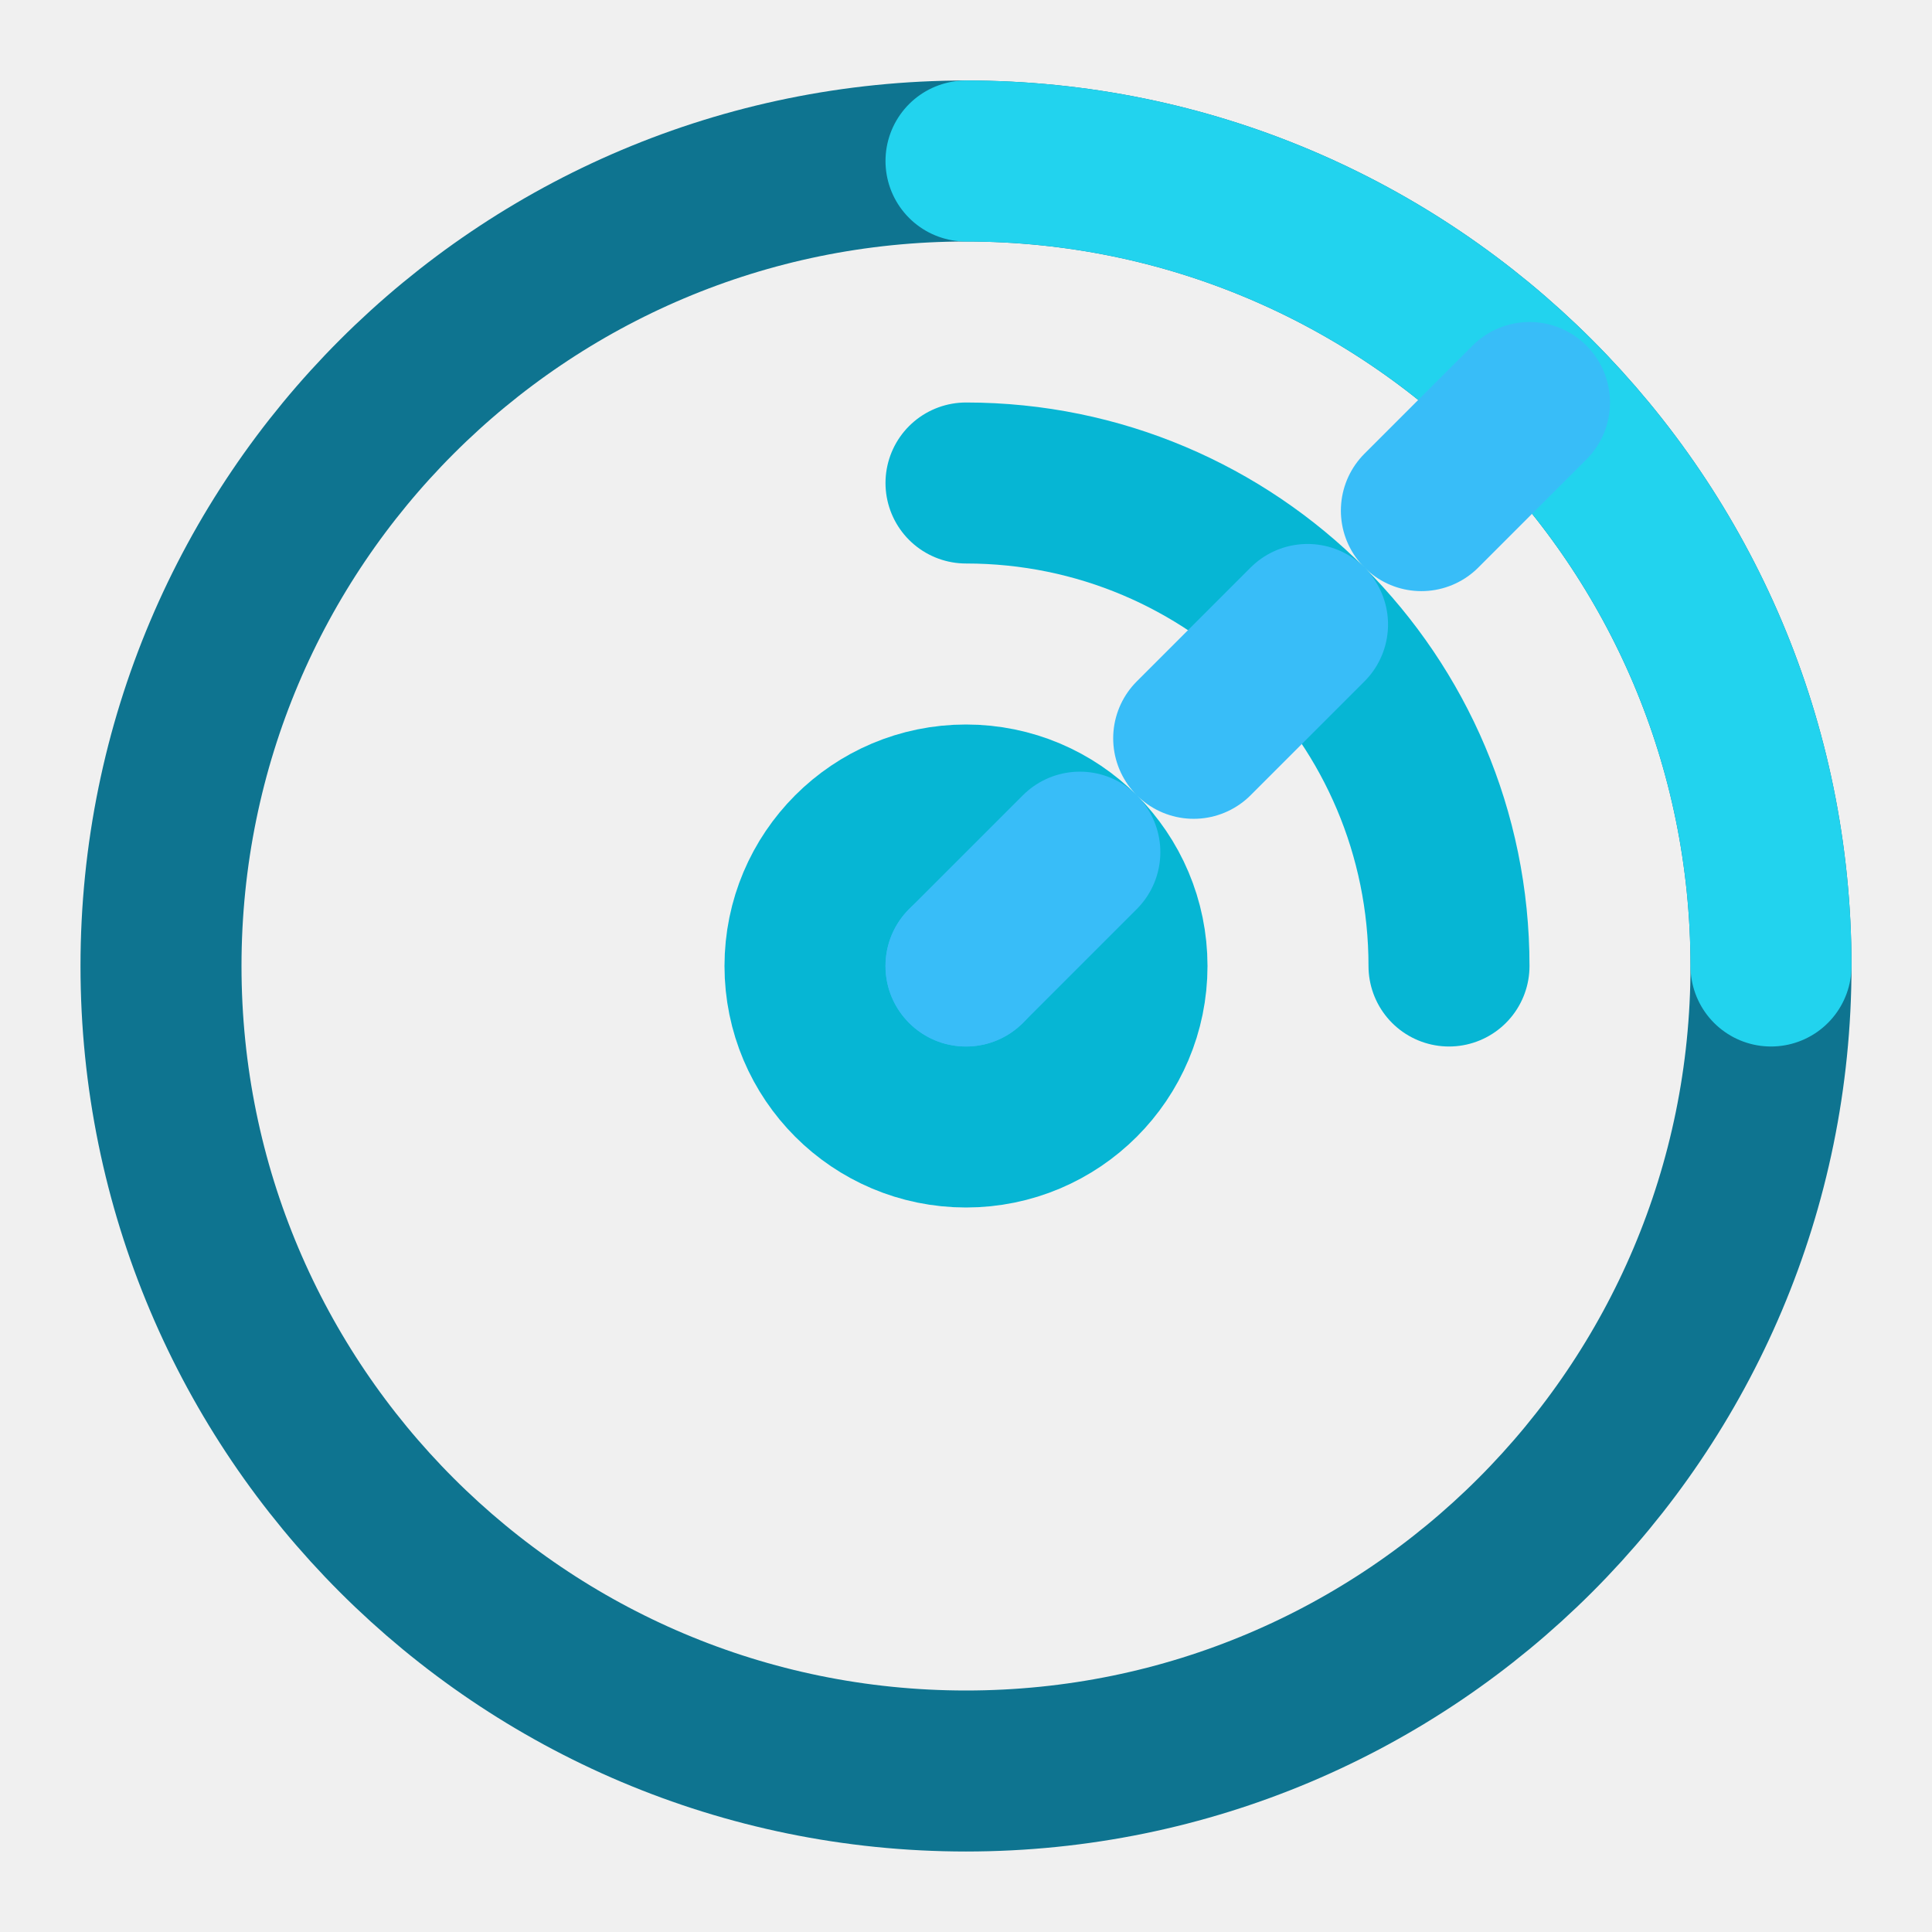
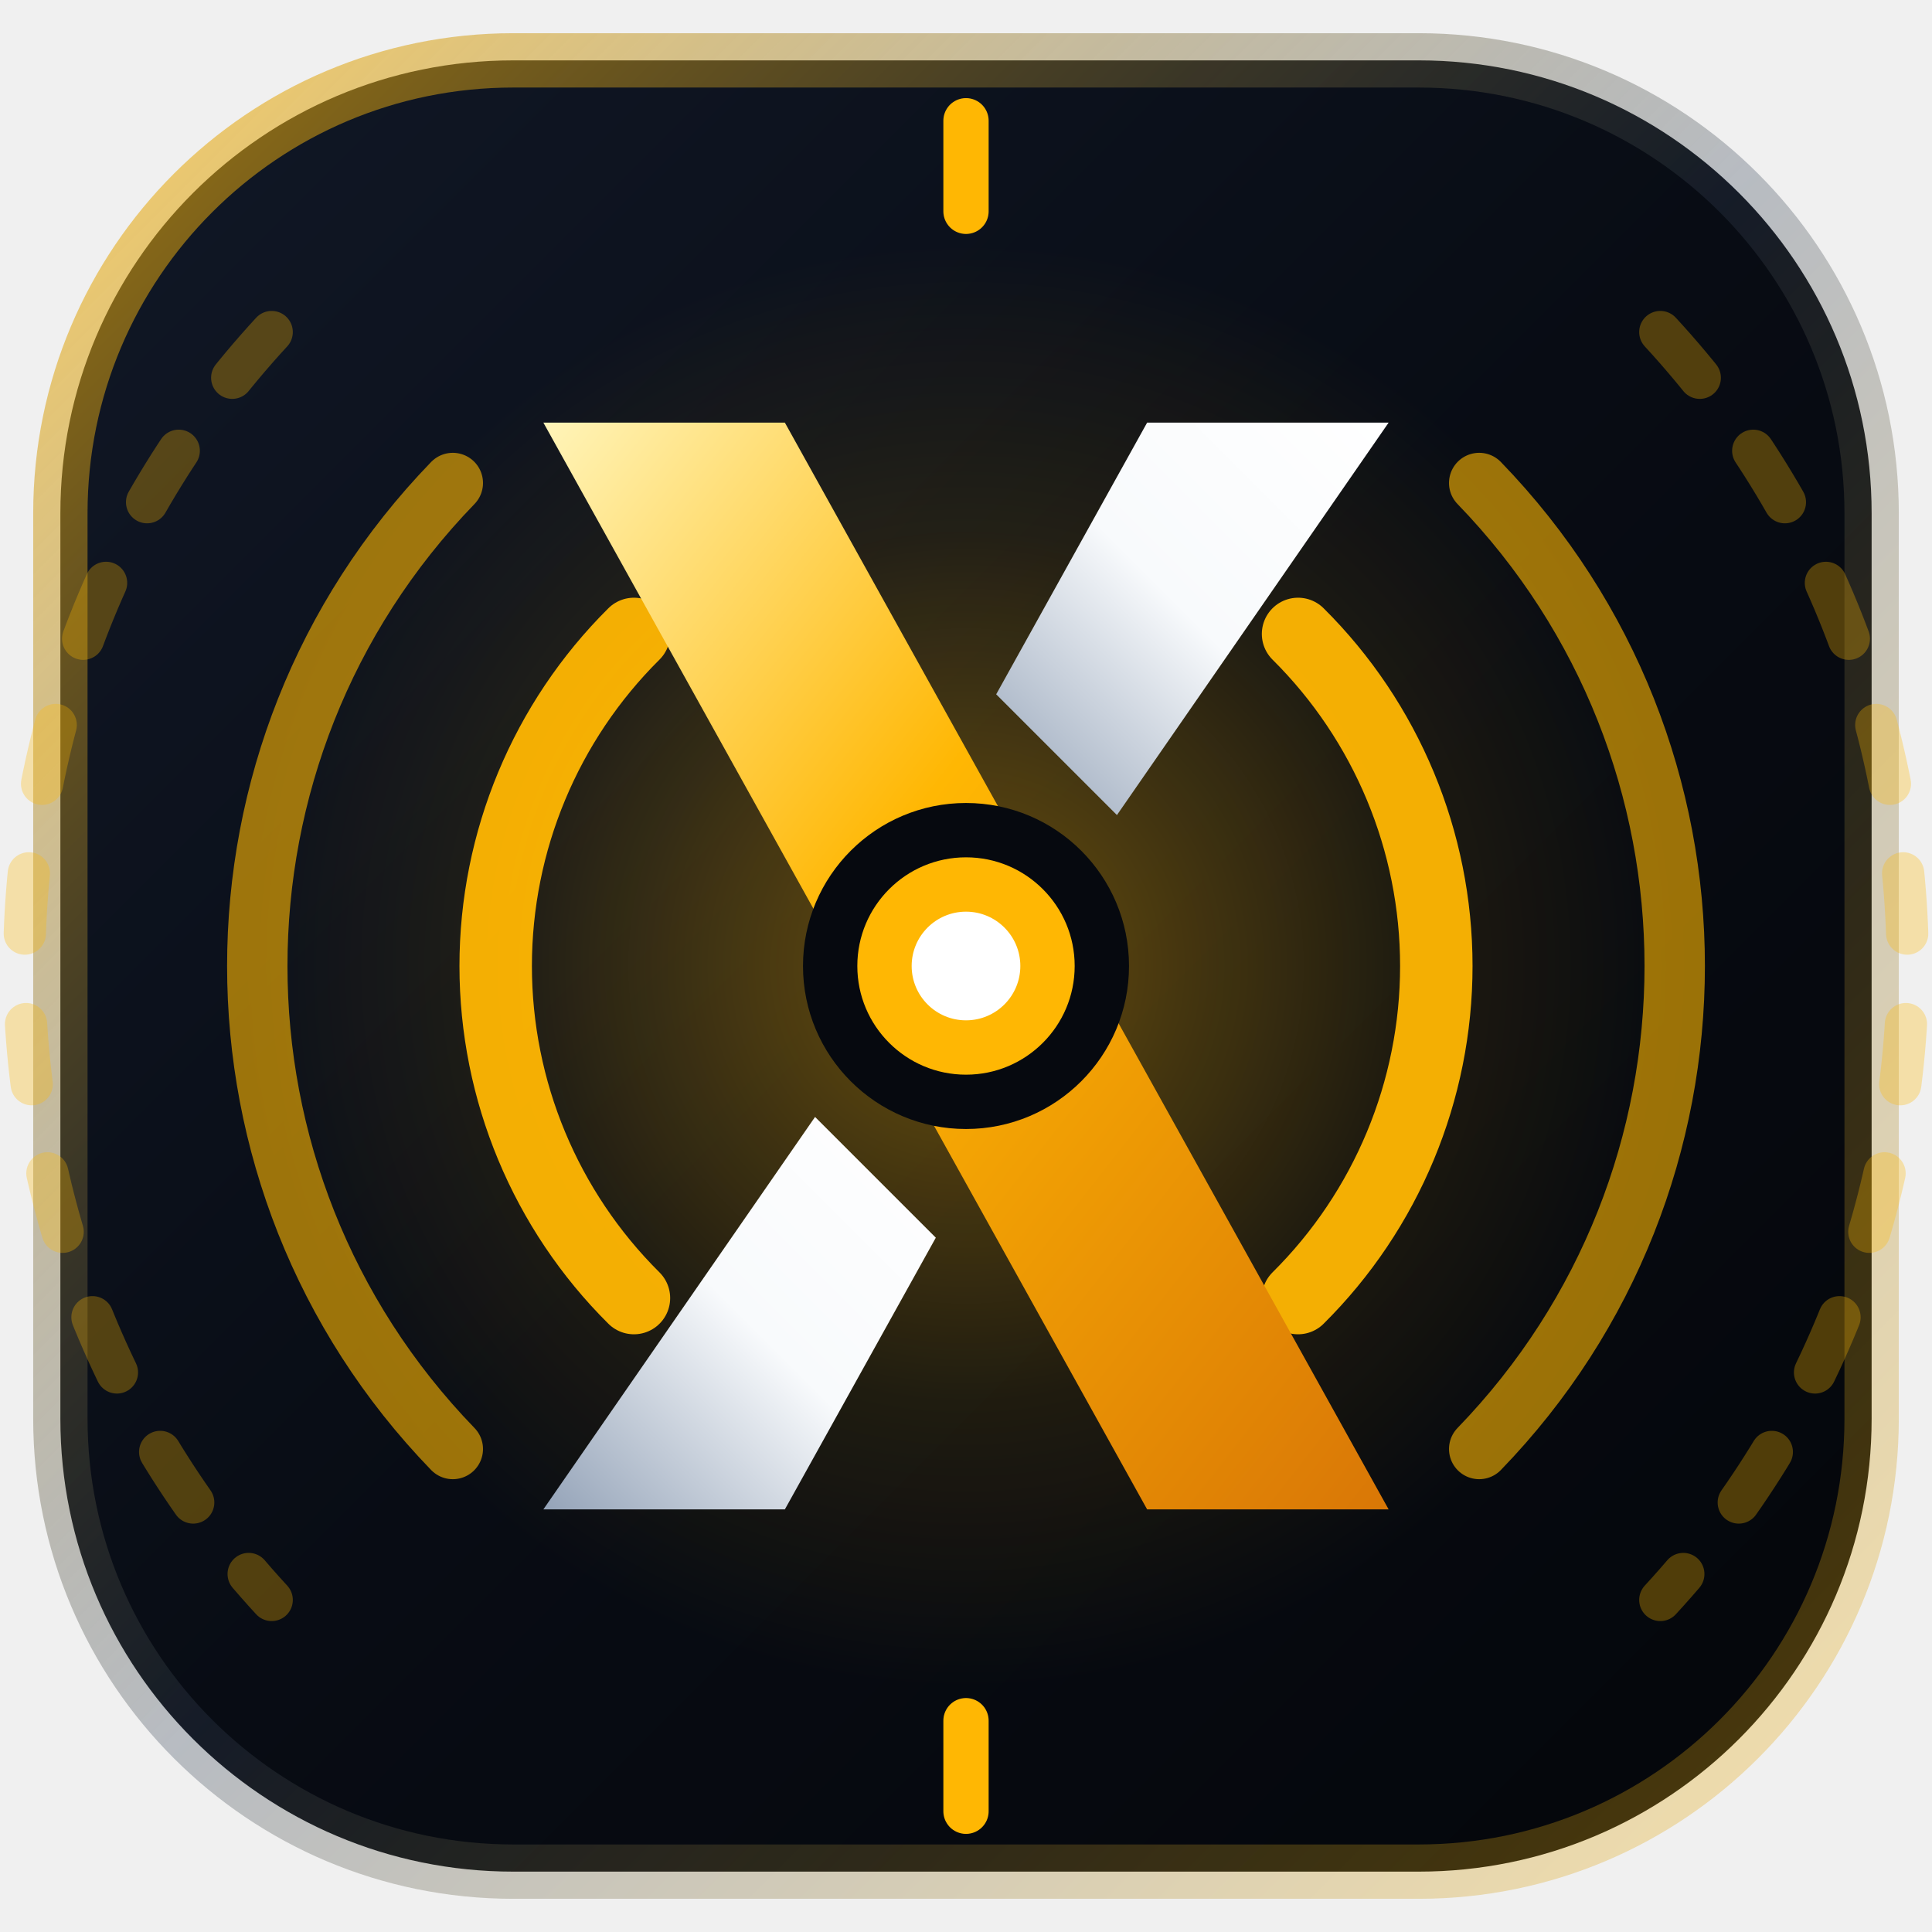
- <svg xmlns="http://www.w3.org/2000/svg" viewBox="0 0 24 24" fill="none" stroke="#06B6D4" stroke-width="2" stroke-linecap="round" stroke-linejoin="round">
-   <circle cx="12" cy="12" r="10" stroke="#0E7490" />
-   <path d="M12 2a10 10 0 0 1 10 10" stroke="#22D3EE" />
-   <path d="M12 6a6 6 0 0 1 6 6" stroke="#06B6D4" />
-   <circle cx="12" cy="12" r="2" fill="#38BDF8" />
-   <line x1="12" y1="12" x2="19" y2="5" stroke="#38BDF8" stroke-dasharray="2 2" />
+ <svg xmlns="http://www.w3.org/2000/svg" viewBox="0 0 64 64">
+   <defs>
+     <linearGradient id="sx-chassis-grad" x1="0%" y1="0%" x2="100%" y2="100%">
+       <stop offset="0%" stop-color="#111827" />
+       <stop offset="50%" stop-color="#080C14" />
+       <stop offset="100%" stop-color="#04060A" />
+     </linearGradient>
+     <linearGradient id="sx-chassis-border" x1="0%" y1="0%" x2="100%" y2="100%">
+       <stop offset="0%" stop-color="#FFB703" stop-opacity="0.6" />
+       <stop offset="50%" stop-color="#334155" stop-opacity="0.3" />
+       <stop offset="100%" stop-color="#FFB703" stop-opacity="0.3" />
+     </linearGradient>
+     <linearGradient id="sx-gold-blade" x1="0%" y1="0%" x2="100%" y2="100%">
+       <stop offset="0%" stop-color="#FFF4B8" />
+       <stop offset="40%" stop-color="#FFB703" />
+       <stop offset="100%" stop-color="#D97706" />
+     </linearGradient>
+     <linearGradient id="sx-white-blade" x1="0%" y1="100%" x2="100%" y2="0%">
+       <stop offset="0%" stop-color="#94A3B8" />
+       <stop offset="50%" stop-color="#F8FAFC" />
+       <stop offset="100%" stop-color="#FFFFFF" />
+     </linearGradient>
+     <radialGradient id="sx-ambient-bloom" cx="50%" cy="50%" r="50%">
+       <stop offset="0%" stop-color="#FFB703" stop-opacity="0.4" />
+       <stop offset="60%" stop-color="#FFB703" stop-opacity="0.1" />
+       <stop offset="100%" stop-color="#FFB703" stop-opacity="0" />
+     </radialGradient>
+   </defs>
+   <rect x="2" y="2" width="60" height="60" rx="15" fill="url(#sx-chassis-grad)" stroke="url(#sx-chassis-border)" stroke-width="1.8" />
+   <circle cx="32" cy="32" r="24" fill="url(#sx-ambient-bloom)" />
+   <path d="M 21 21 A 15.5 15.5 0 0 0 21 43" fill="none" stroke="#FFB703" stroke-width="2.4" stroke-linecap="round" stroke-opacity="0.95" />
+   <path d="M 15 16 A 23 23 0 0 0 15 48" fill="none" stroke="#FFB703" stroke-width="2" stroke-linecap="round" stroke-opacity="0.6" />
+   <path d="M 9 11 A 31 31 0 0 0 9 53" fill="none" stroke="#FFB703" stroke-width="1.4" stroke-linecap="round" stroke-opacity="0.3" stroke-dasharray="2 3" />
+   <path d="M 43 21 A 15.5 15.5 0 0 1 43 43" fill="none" stroke="#FFB703" stroke-width="2.4" stroke-linecap="round" stroke-opacity="0.95" />
+   <path d="M 49 16 A 23 23 0 0 1 49 48" fill="none" stroke="#FFB703" stroke-width="2" stroke-linecap="round" stroke-opacity="0.6" />
+   <path d="M 55 11 A 31 31 0 0 1 55 53" fill="none" stroke="#FFB703" stroke-width="1.4" stroke-linecap="round" stroke-opacity="0.3" stroke-dasharray="2 3" />
+   <path d="M 18 14 L 26 14 L 46 50 L 38 50 Z" fill="url(#sx-gold-blade)" />
+   <path d="M 46 14 L 38 14 L 33 23 L 37 27 Z" fill="url(#sx-white-blade)" />
+   <path d="M 27 37 L 31 41 L 26 50 L 18 50 Z" fill="url(#sx-white-blade)" />
+   <circle cx="32" cy="32" r="4.5" fill="#FFB703" stroke="#06090F" stroke-width="1.8" />
+   <circle cx="32" cy="32" r="1.8" fill="#FFFFFF" />
+   <line x1="32" y1="4" x2="32" y2="7" stroke="#FFB703" stroke-width="1.5" stroke-linecap="round" />
+   <line x1="32" y1="57" x2="32" y2="60" stroke="#FFB703" stroke-width="1.5" stroke-linecap="round" />
</svg>
